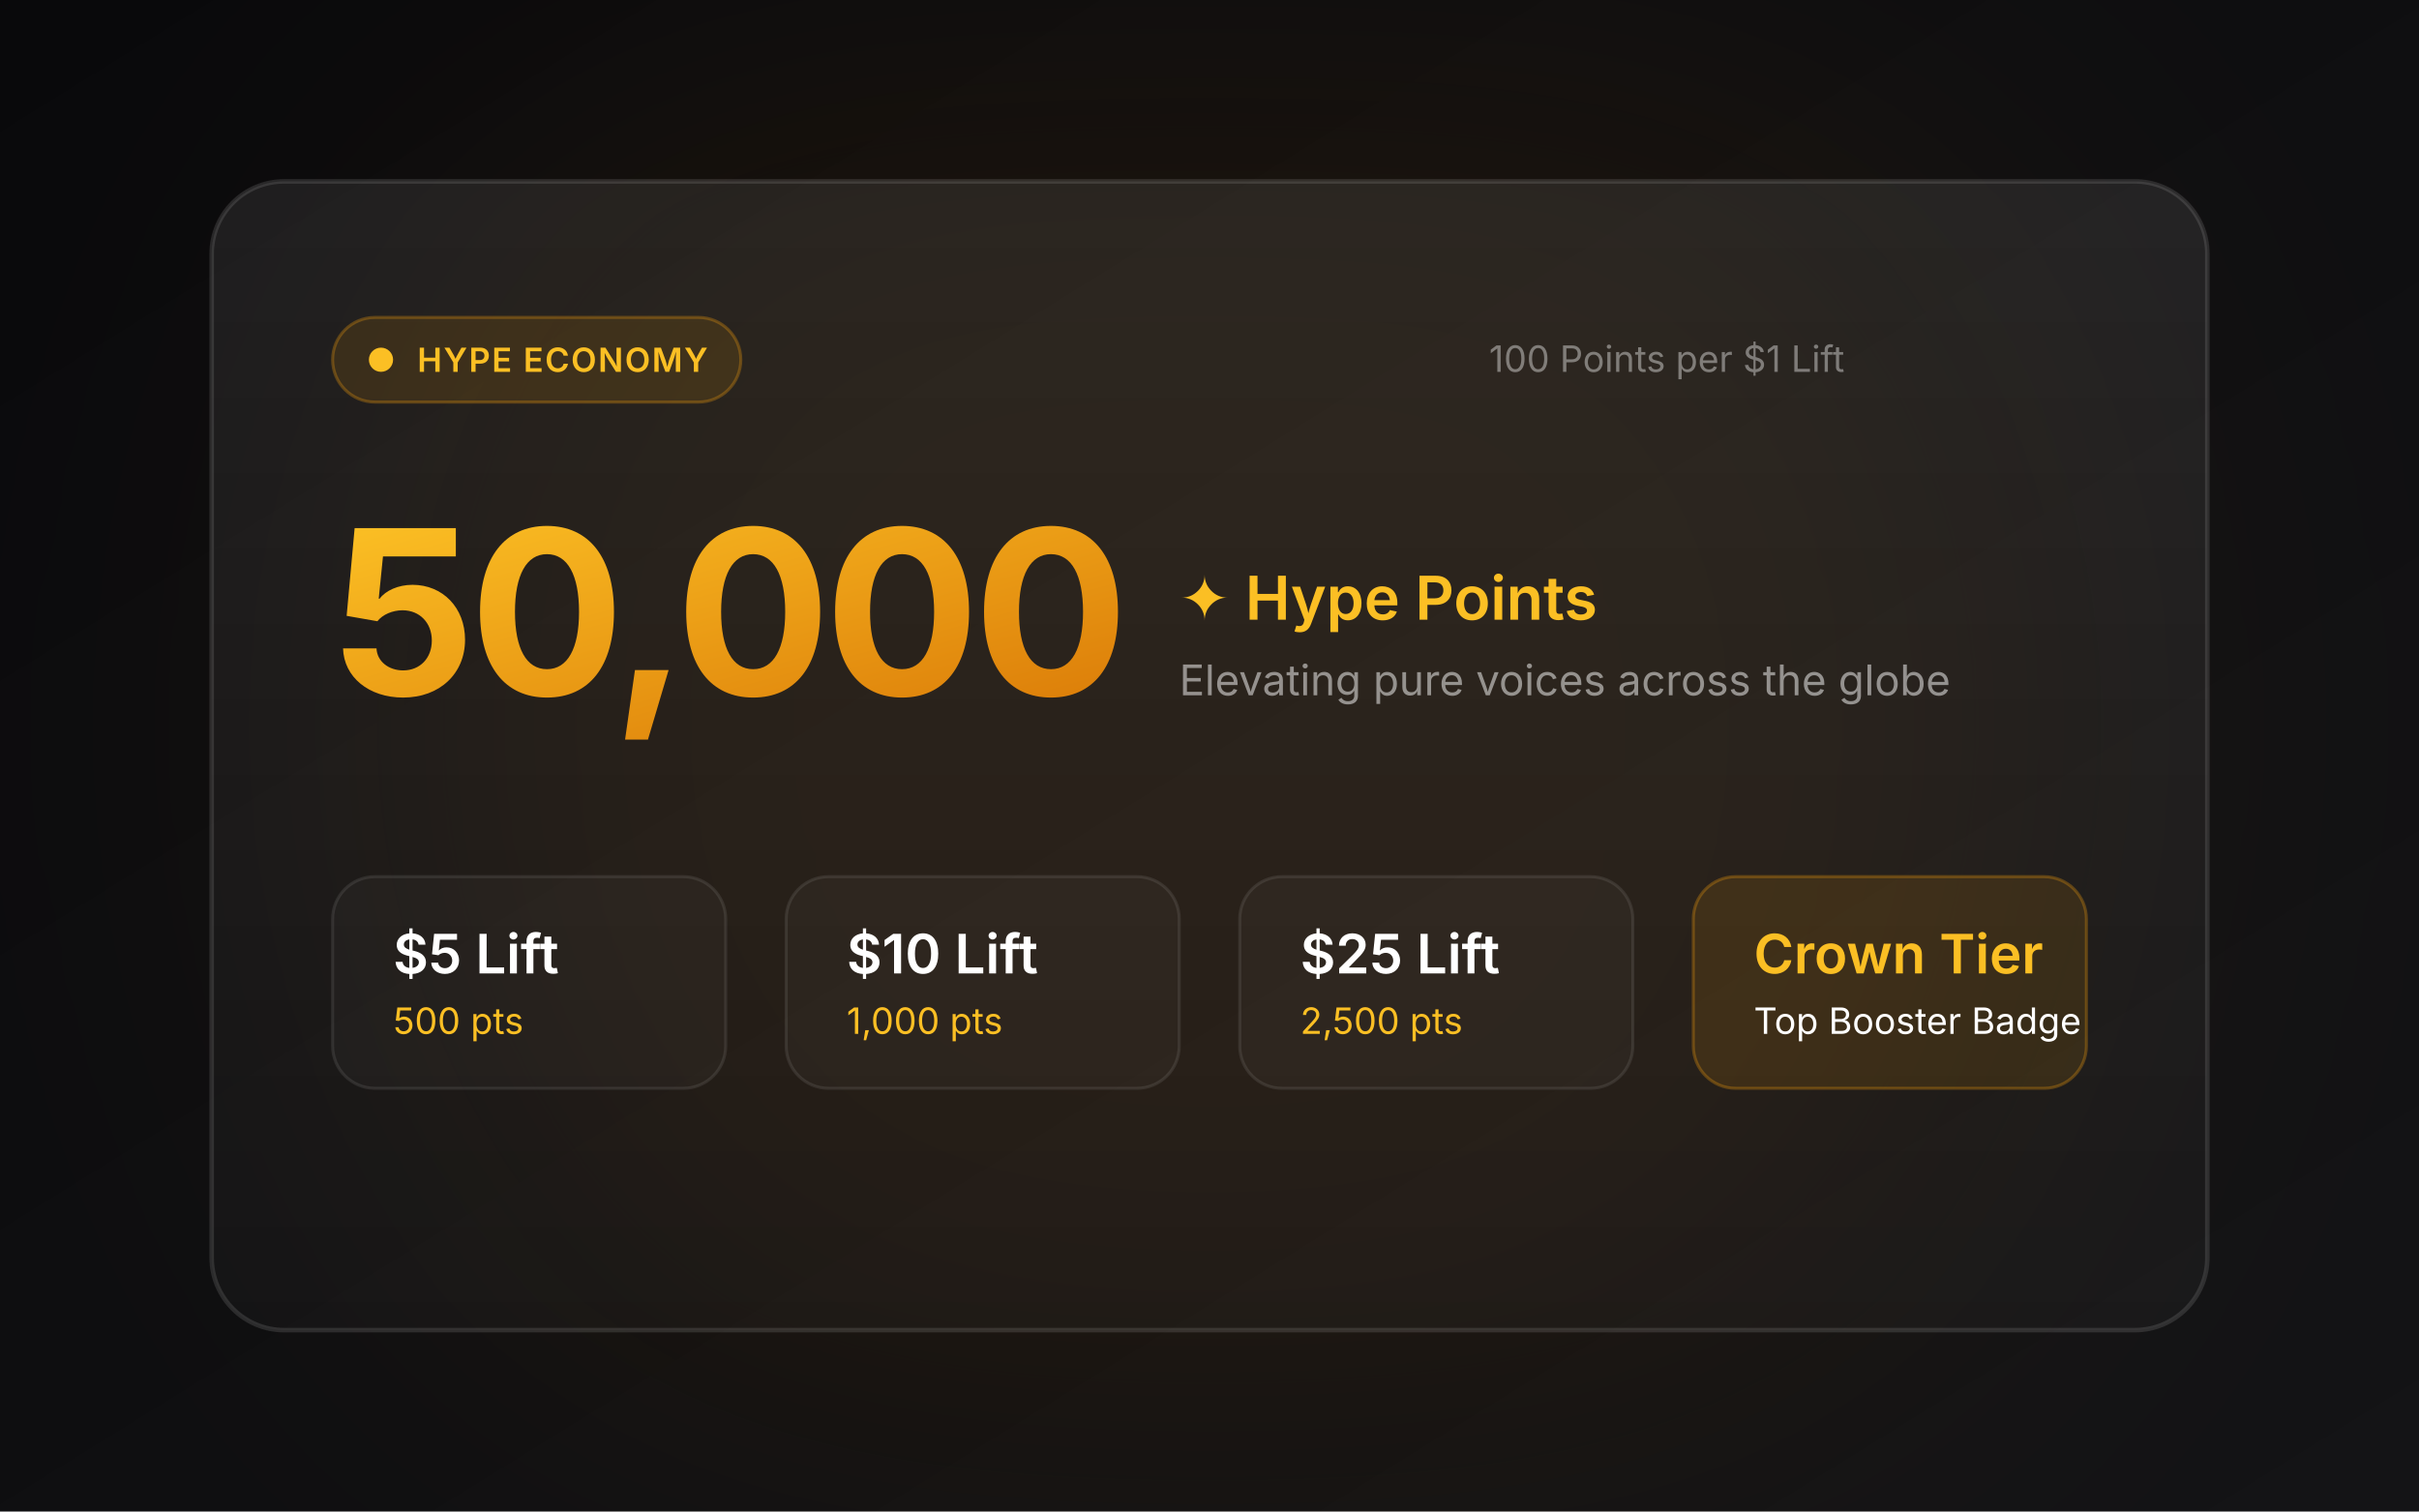
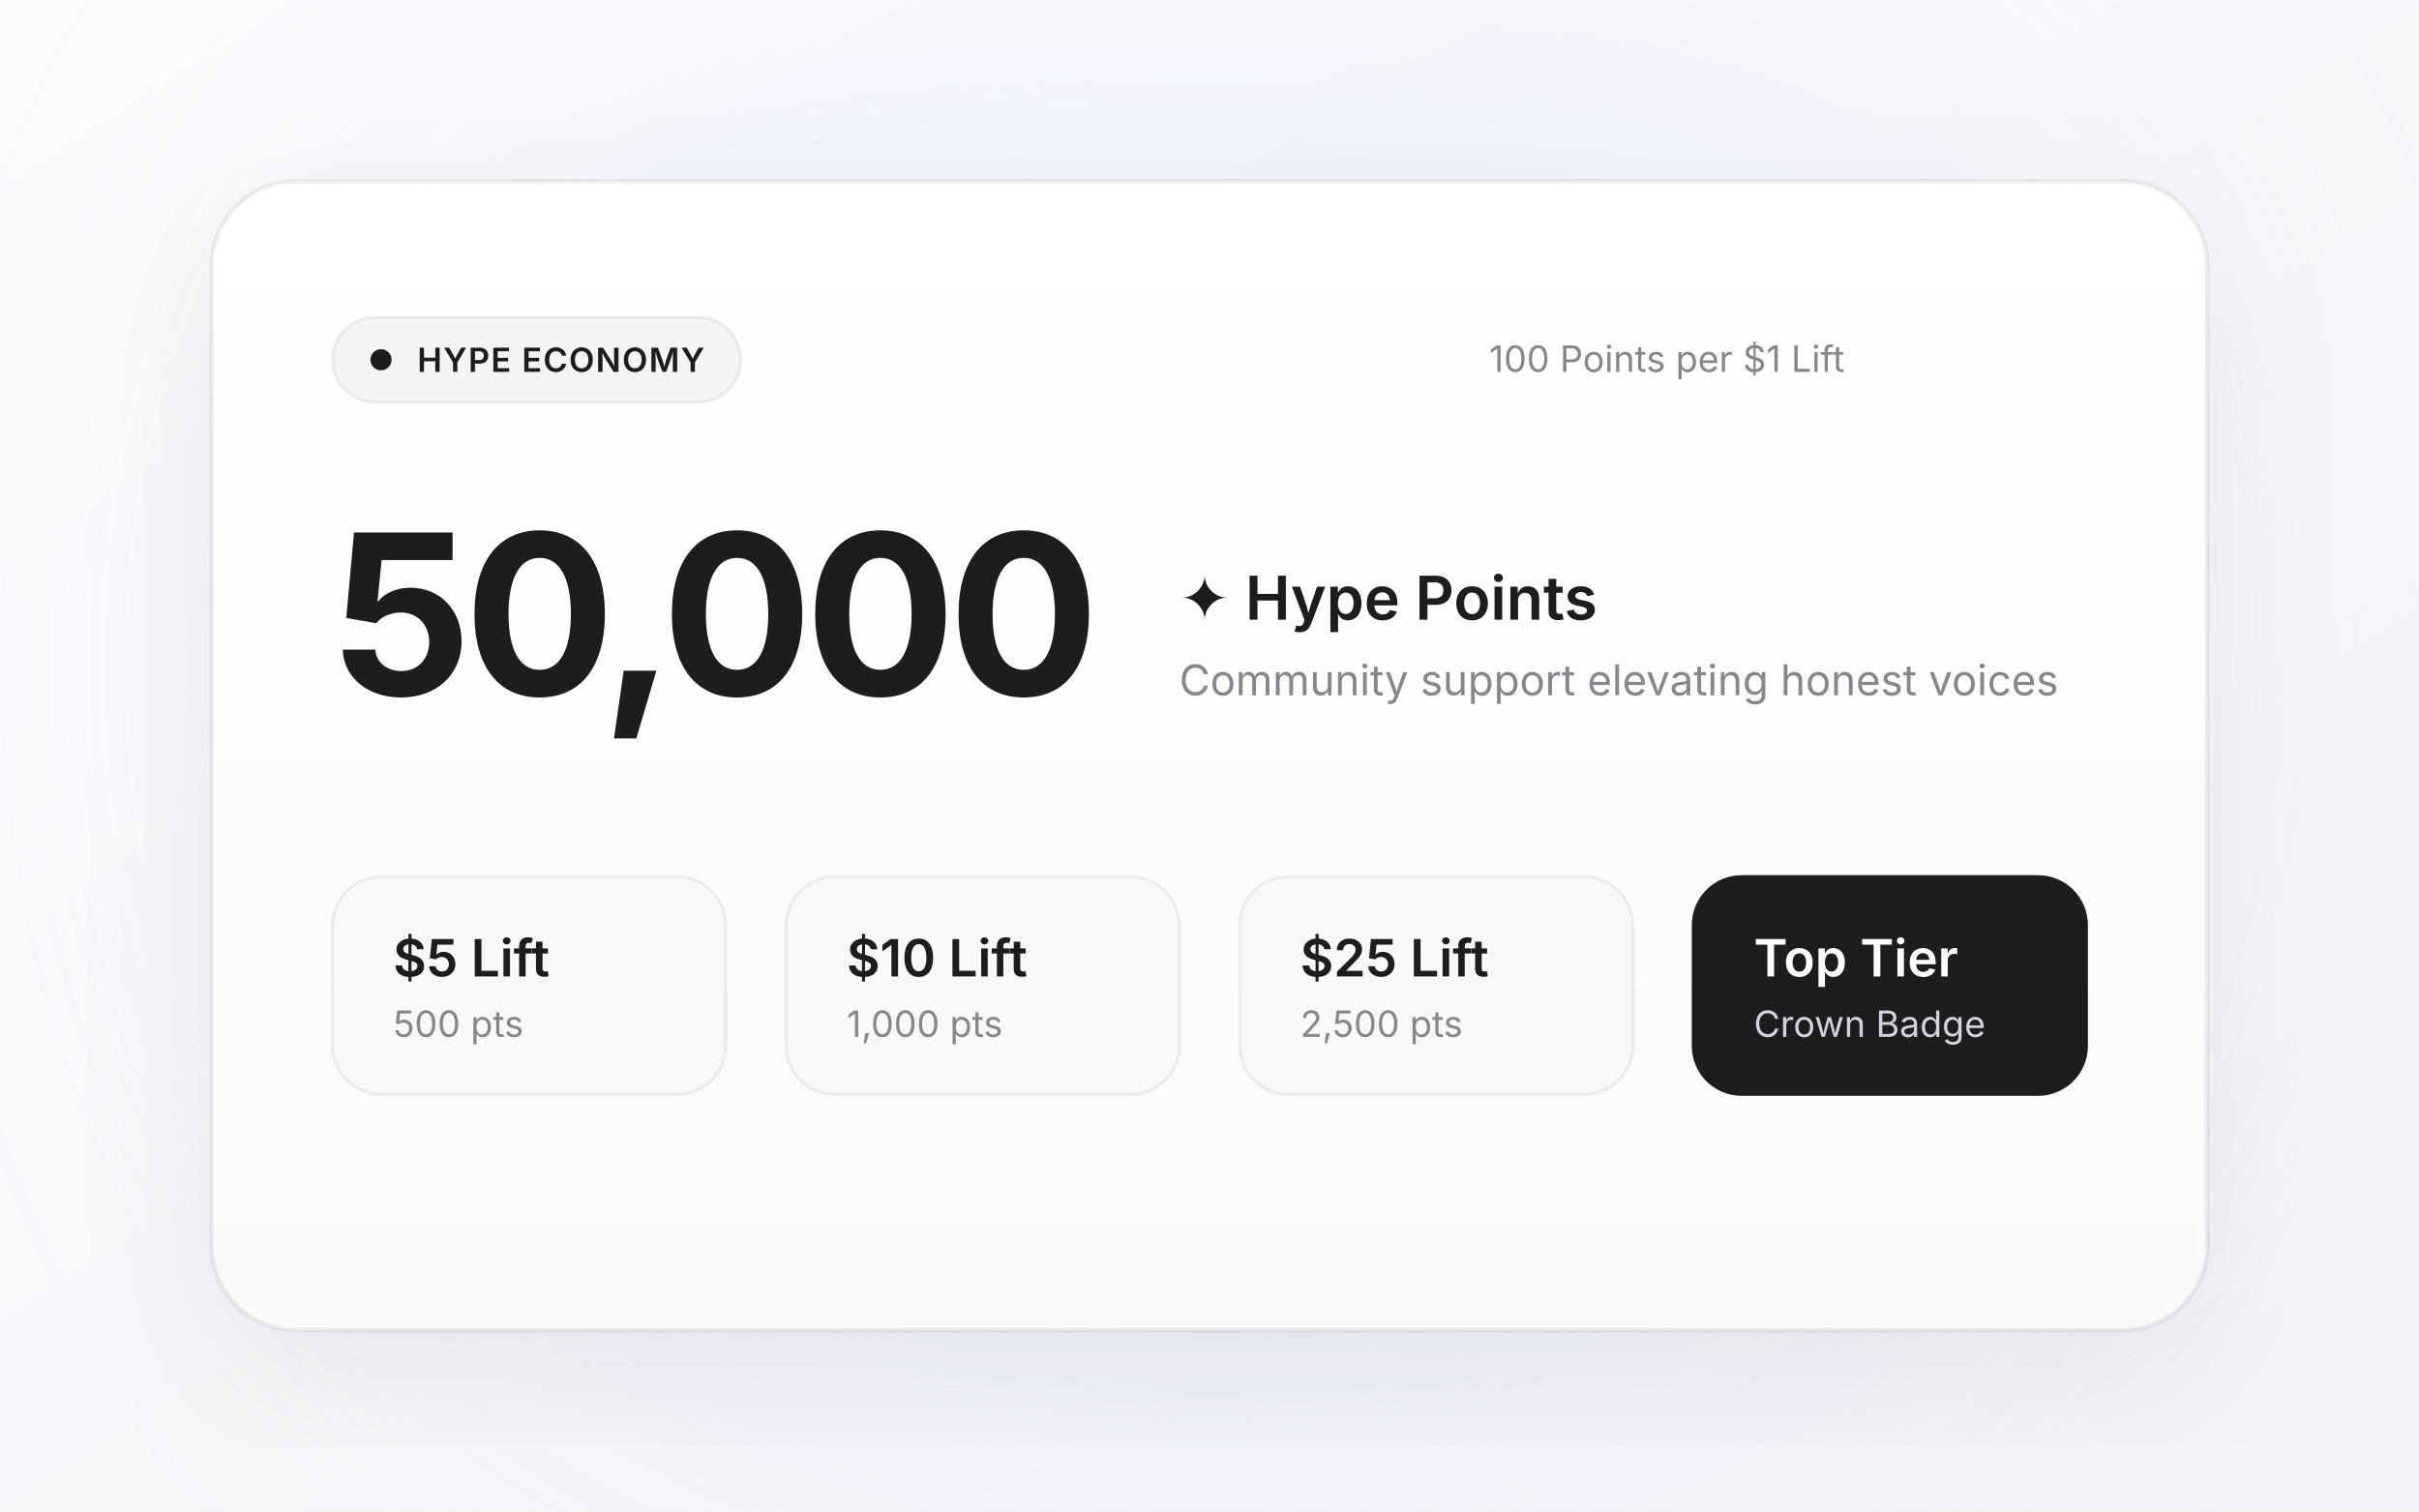
<svg xmlns="http://www.w3.org/2000/svg" viewBox="0 0 800 500" width="100%" height="100%">
  <defs>
-     <linearGradient id="boostBg" x1="0%" y1="0%" x2="100%" y2="100%">
-       <stop offset="0%" stop-color="#09090b" />
-       <stop offset="100%" stop-color="#141416" />
+     <linearGradient id="appleBoostBg" x1="0%" y1="0%" x2="100%" y2="100%">
+       <stop offset="0%" stop-color="#fbfbfd" />
+       <stop offset="100%" stop-color="#f3f3f8" />
    </linearGradient>
-     <linearGradient id="amberGrad" x1="0%" y1="0%" x2="100%" y2="100%">
-       <stop offset="0%" stop-color="#fbbf24" />
-       <stop offset="100%" stop-color="#d97706" />
+     <linearGradient id="appleBoostGlass" x1="0%" y1="0%" x2="0%" y2="100%">
+       <stop offset="0%" stop-color="#ffffff" />
+       <stop offset="100%" stop-color="#fafafc" />
    </linearGradient>
-     <linearGradient id="boostPanel" x1="0%" y1="0%" x2="0%" y2="100%">
-       <stop offset="0%" stop-color="rgba(255,255,255,0.08)" />
-       <stop offset="100%" stop-color="rgba(255,255,255,0.02)" />
-     </linearGradient>
+     <filter id="softShadowBoost" x="-10%" y="-10%" width="120%" height="120%">
+       <feDropShadow dx="0" dy="16" stdDeviation="24" flood-color="#000000" flood-opacity="0.06" />
+     </filter>
  </defs>
-   <rect width="800" height="500" fill="url(#boostBg)" />
-   <circle cx="400" cy="240" r="280" fill="#d97706" opacity="0.08" filter="blur(75px)" />
-   <rect x="70" y="60" width="660" height="380" rx="24" fill="url(#boostPanel)" stroke="rgba(255,255,255,0.12)" stroke-width="1.5" />
+   <rect width="800" height="500" fill="url(#appleBoostBg)" />
+   <circle cx="400" cy="220" r="280" fill="#e0e7ff" opacity="0.4" filter="blur(70px)" />
+   <rect x="70" y="60" width="660" height="380" rx="28" fill="url(#appleBoostGlass)" stroke="rgba(0,0,0,0.06)" stroke-width="1.5" filter="url(#softShadowBoost)" />
  <g transform="translate(110, 105)">
-     <rect width="135" height="28" rx="14" fill="rgba(245,158,11,0.12)" stroke="rgba(245,158,11,0.3)" stroke-width="1" />
-     <circle cx="16" cy="14" r="4" fill="#fbbf24" />
-     <text x="28" y="18" fill="#fbbf24" font-family="-apple-system, BlinkMacSystemFont, 'SF Pro Display', Inter, sans-serif" font-size="11" font-weight="600" letter-spacing="0.5">HYPE ECONOMY</text>
-     <text x="500" y="18" text-anchor="end" fill="rgba(255,255,255,0.4)" font-family="-apple-system, BlinkMacSystemFont, 'SF Pro Text', Inter, sans-serif" font-size="12">100 Points per $1 Lift</text>
+     <rect width="135" height="28" rx="14" fill="#f4f4f6" stroke="rgba(0,0,0,0.06)" stroke-width="1" />
+     <circle cx="16" cy="14" r="3.5" fill="#1d1d1f" />
+     <text x="28" y="18" fill="#1d1d1f" font-family="-apple-system, BlinkMacSystemFont, 'SF Pro Text', Inter, sans-serif" font-size="11" font-weight="600" letter-spacing="0.4">HYPE ECONOMY</text>
+     <text x="500" y="18" text-anchor="end" fill="#86868b" font-family="-apple-system, BlinkMacSystemFont, 'SF Pro Text', sans-serif" font-size="12">100 Points per $1 Lift</text>
  </g>
  <g transform="translate(110, 160)">
-     <text x="0" y="70" fill="url(#amberGrad)" font-family="-apple-system, BlinkMacSystemFont, 'SF Pro Display', sans-serif" font-size="76" font-weight="700" letter-spacing="-2">
+     <text x="0" y="70" fill="#1d1d1f" font-family="-apple-system, BlinkMacSystemFont, 'SF Pro Display', sans-serif" font-size="74" font-weight="700" letter-spacing="-2.5">
      50,000
    </text>
-     <text x="280" y="45" fill="#fbbf24" font-family="-apple-system, BlinkMacSystemFont, sans-serif" font-size="20" font-weight="600">✦ Hype Points</text>
-     <text x="280" y="70" fill="rgba(255,255,255,0.5)" font-family="-apple-system, BlinkMacSystemFont, sans-serif" font-size="14">Elevating pure voices across the globe</text>
+     <text x="280" y="45" fill="#1d1d1f" font-family="-apple-system, BlinkMacSystemFont, sans-serif" font-size="20" font-weight="600">✦ Hype Points</text>
+     <text x="280" y="70" fill="#86868b" font-family="-apple-system, BlinkMacSystemFont, sans-serif" font-size="14">Community support elevating honest voices</text>
  </g>
  <g transform="translate(110, 290)">
    <g transform="translate(0, 0)">
-       <rect width="130" height="70" rx="14" fill="rgba(255,255,255,0.03)" stroke="rgba(255,255,255,0.09)" />
-       <text x="20" y="32" fill="#ffffff" font-family="-apple-system, BlinkMacSystemFont, sans-serif" font-size="18" font-weight="600">$5 Lift</text>
-       <text x="20" y="52" fill="#fbbf24" font-family="-apple-system, BlinkMacSystemFont, sans-serif" font-size="12">500 pts</text>
+       <rect width="130" height="72" rx="16" fill="#f8f8fa" stroke="rgba(0,0,0,0.06)" />
+       <text x="20" y="33" fill="#1d1d1f" font-family="-apple-system, BlinkMacSystemFont, sans-serif" font-size="17" font-weight="600">$5 Lift</text>
+       <text x="20" y="53" fill="#86868b" font-family="-apple-system, BlinkMacSystemFont, sans-serif" font-size="12">500 pts</text>
    </g>
    <g transform="translate(150, 0)">
-       <rect width="130" height="70" rx="14" fill="rgba(255,255,255,0.03)" stroke="rgba(255,255,255,0.09)" />
-       <text x="20" y="32" fill="#ffffff" font-family="-apple-system, BlinkMacSystemFont, sans-serif" font-size="18" font-weight="600">$10 Lift</text>
-       <text x="20" y="52" fill="#fbbf24" font-family="-apple-system, BlinkMacSystemFont, sans-serif" font-size="12">1,000 pts</text>
+       <rect width="130" height="72" rx="16" fill="#f8f8fa" stroke="rgba(0,0,0,0.06)" />
+       <text x="20" y="33" fill="#1d1d1f" font-family="-apple-system, BlinkMacSystemFont, sans-serif" font-size="17" font-weight="600">$10 Lift</text>
+       <text x="20" y="53" fill="#86868b" font-family="-apple-system, BlinkMacSystemFont, sans-serif" font-size="12">1,000 pts</text>
    </g>
    <g transform="translate(300, 0)">
-       <rect width="130" height="70" rx="14" fill="rgba(255,255,255,0.03)" stroke="rgba(255,255,255,0.09)" />
-       <text x="20" y="32" fill="#ffffff" font-family="-apple-system, BlinkMacSystemFont, sans-serif" font-size="18" font-weight="600">$25 Lift</text>
-       <text x="20" y="52" fill="#fbbf24" font-family="-apple-system, BlinkMacSystemFont, sans-serif" font-size="12">2,500 pts</text>
+       <rect width="130" height="72" rx="16" fill="#f8f8fa" stroke="rgba(0,0,0,0.06)" />
+       <text x="20" y="33" fill="#1d1d1f" font-family="-apple-system, BlinkMacSystemFont, sans-serif" font-size="17" font-weight="600">$25 Lift</text>
+       <text x="20" y="53" fill="#86868b" font-family="-apple-system, BlinkMacSystemFont, sans-serif" font-size="12">2,500 pts</text>
    </g>
    <g transform="translate(450, 0)">
-       <rect width="130" height="70" rx="14" fill="rgba(245,158,11,0.12)" stroke="rgba(245,158,11,0.3)" />
-       <text x="20" y="32" fill="#fbbf24" font-family="-apple-system, BlinkMacSystemFont, sans-serif" font-size="18" font-weight="600">Crown Tier</text>
-       <text x="20" y="52" fill="#ffffff" font-family="-apple-system, BlinkMacSystemFont, sans-serif" font-size="12">Top Booster Badge</text>
+       <rect width="130" height="72" rx="16" fill="#1d1d1f" stroke="#1d1d1f" />
+       <text x="20" y="33" fill="#ffffff" font-family="-apple-system, BlinkMacSystemFont, sans-serif" font-size="17" font-weight="600">Top Tier</text>
+       <text x="20" y="53" fill="#d1d5db" font-family="-apple-system, BlinkMacSystemFont, sans-serif" font-size="12">Crown Badge</text>
    </g>
  </g>
</svg>
